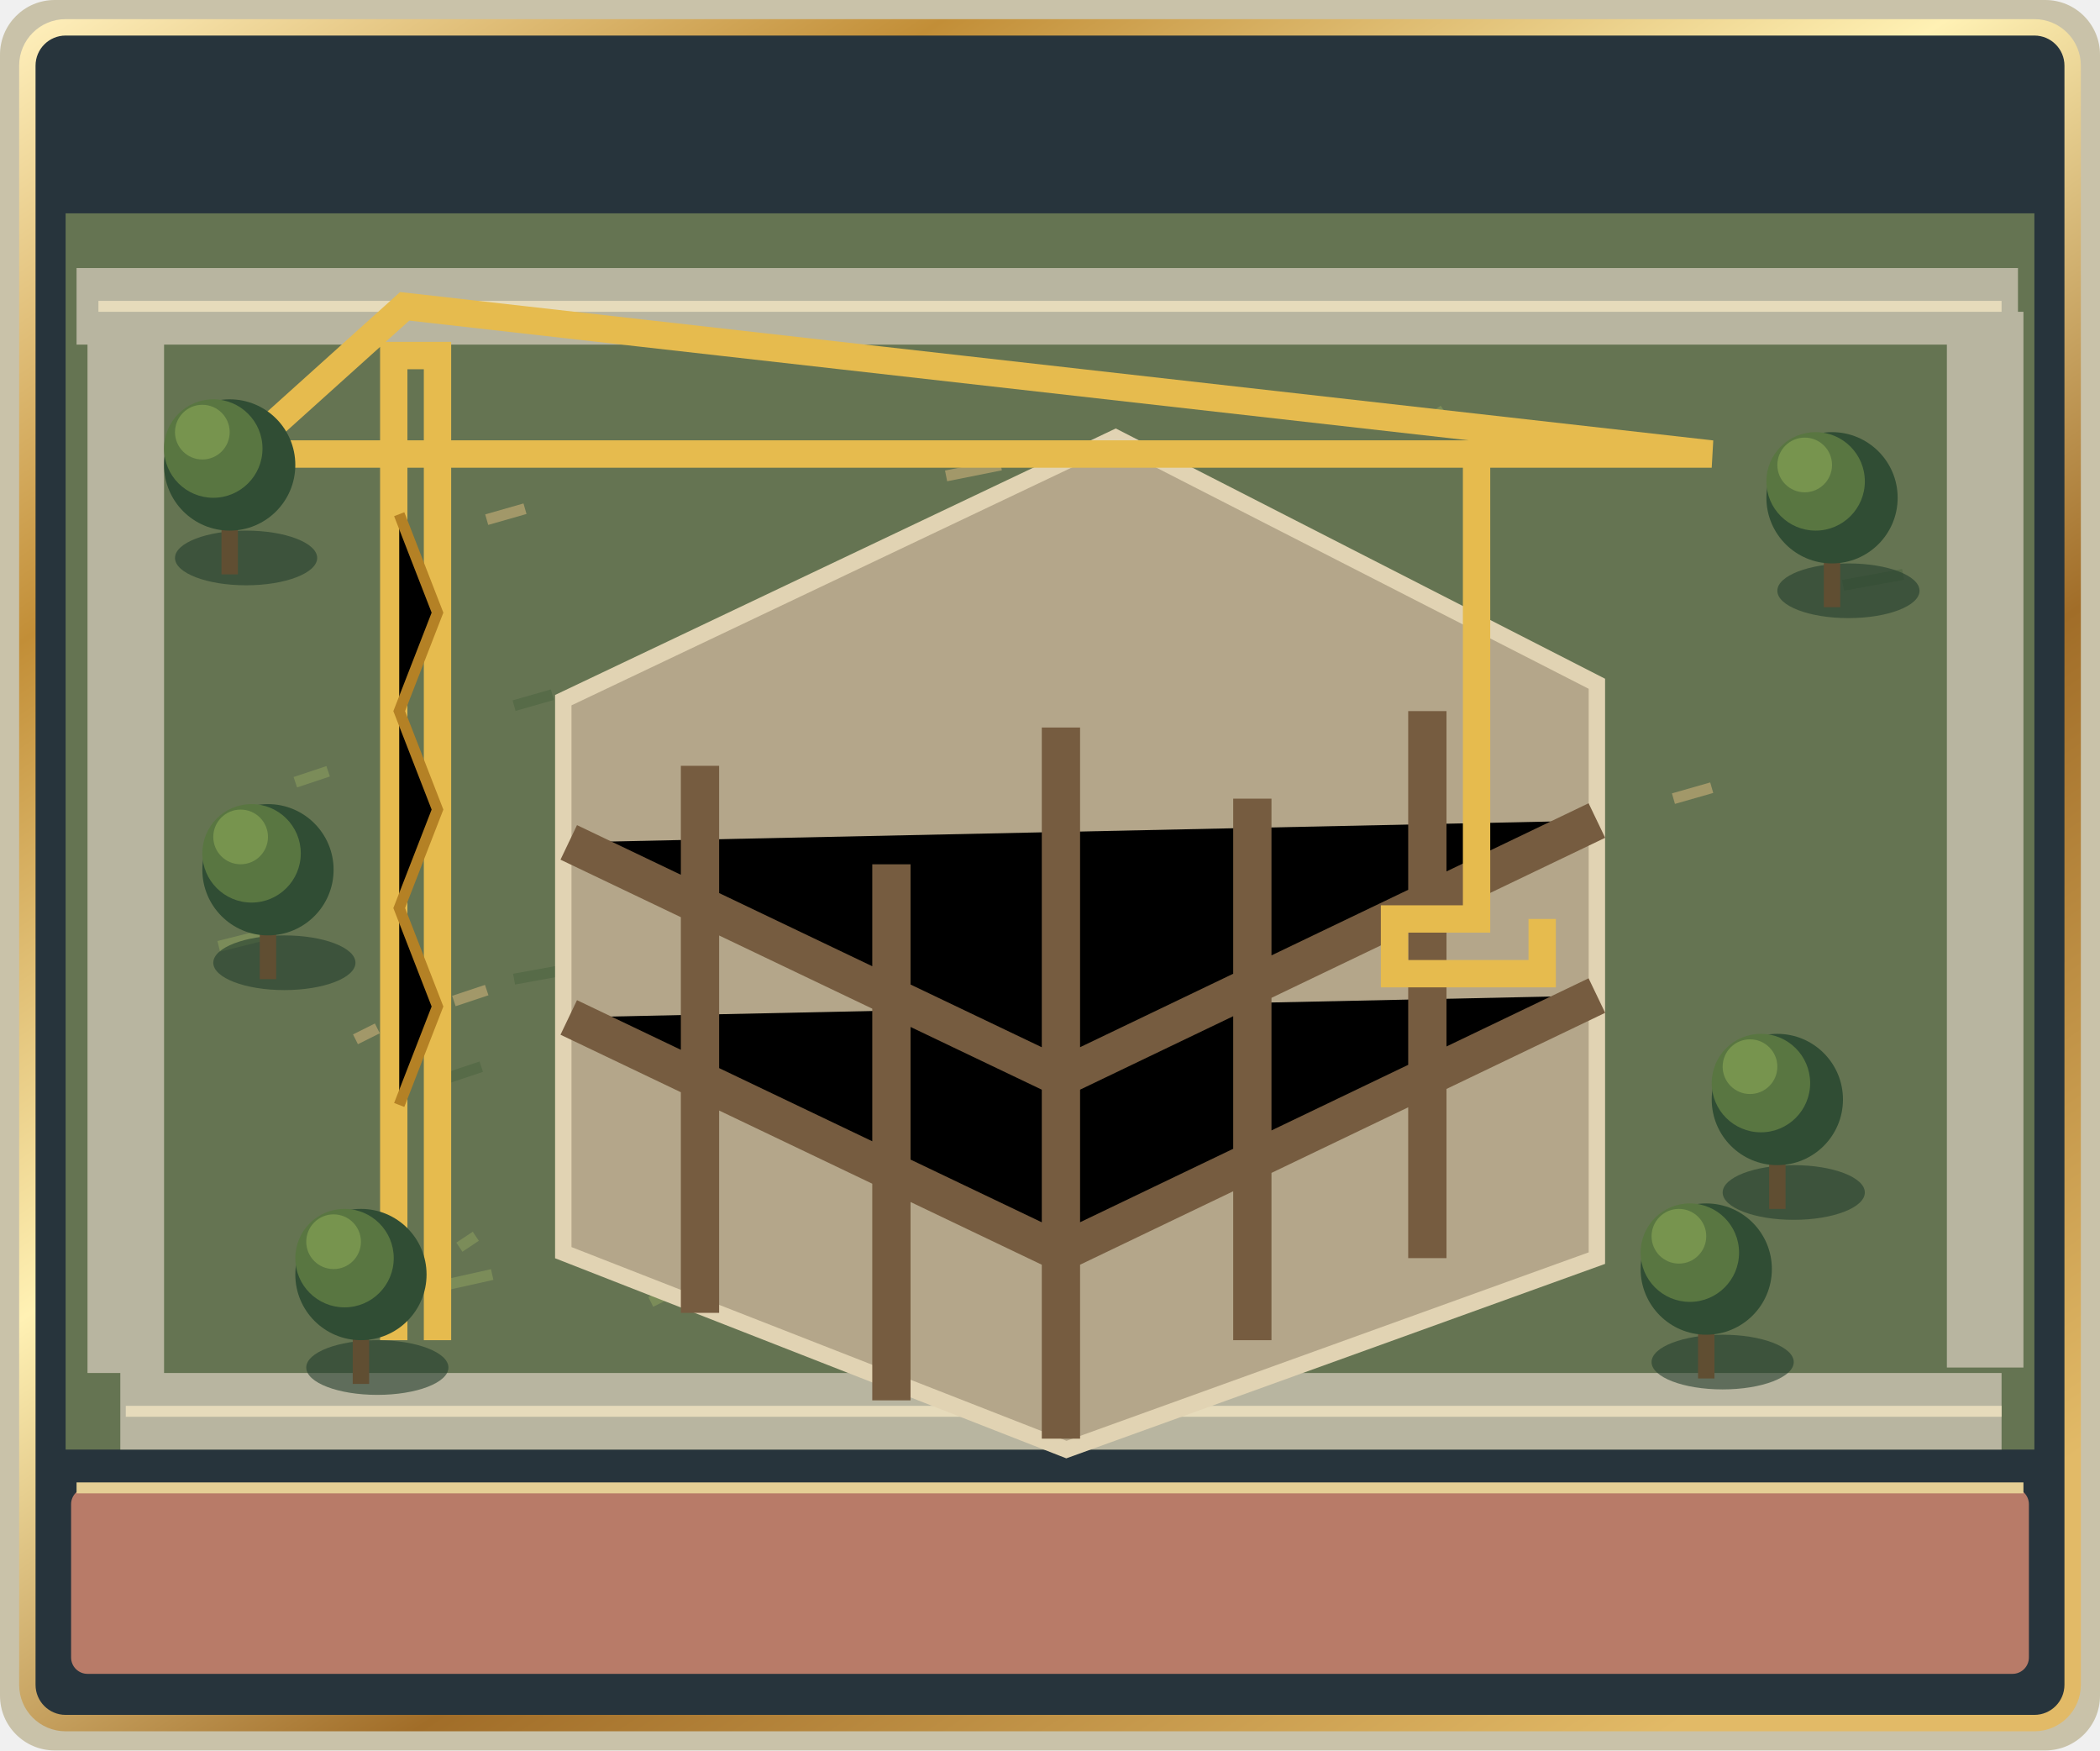
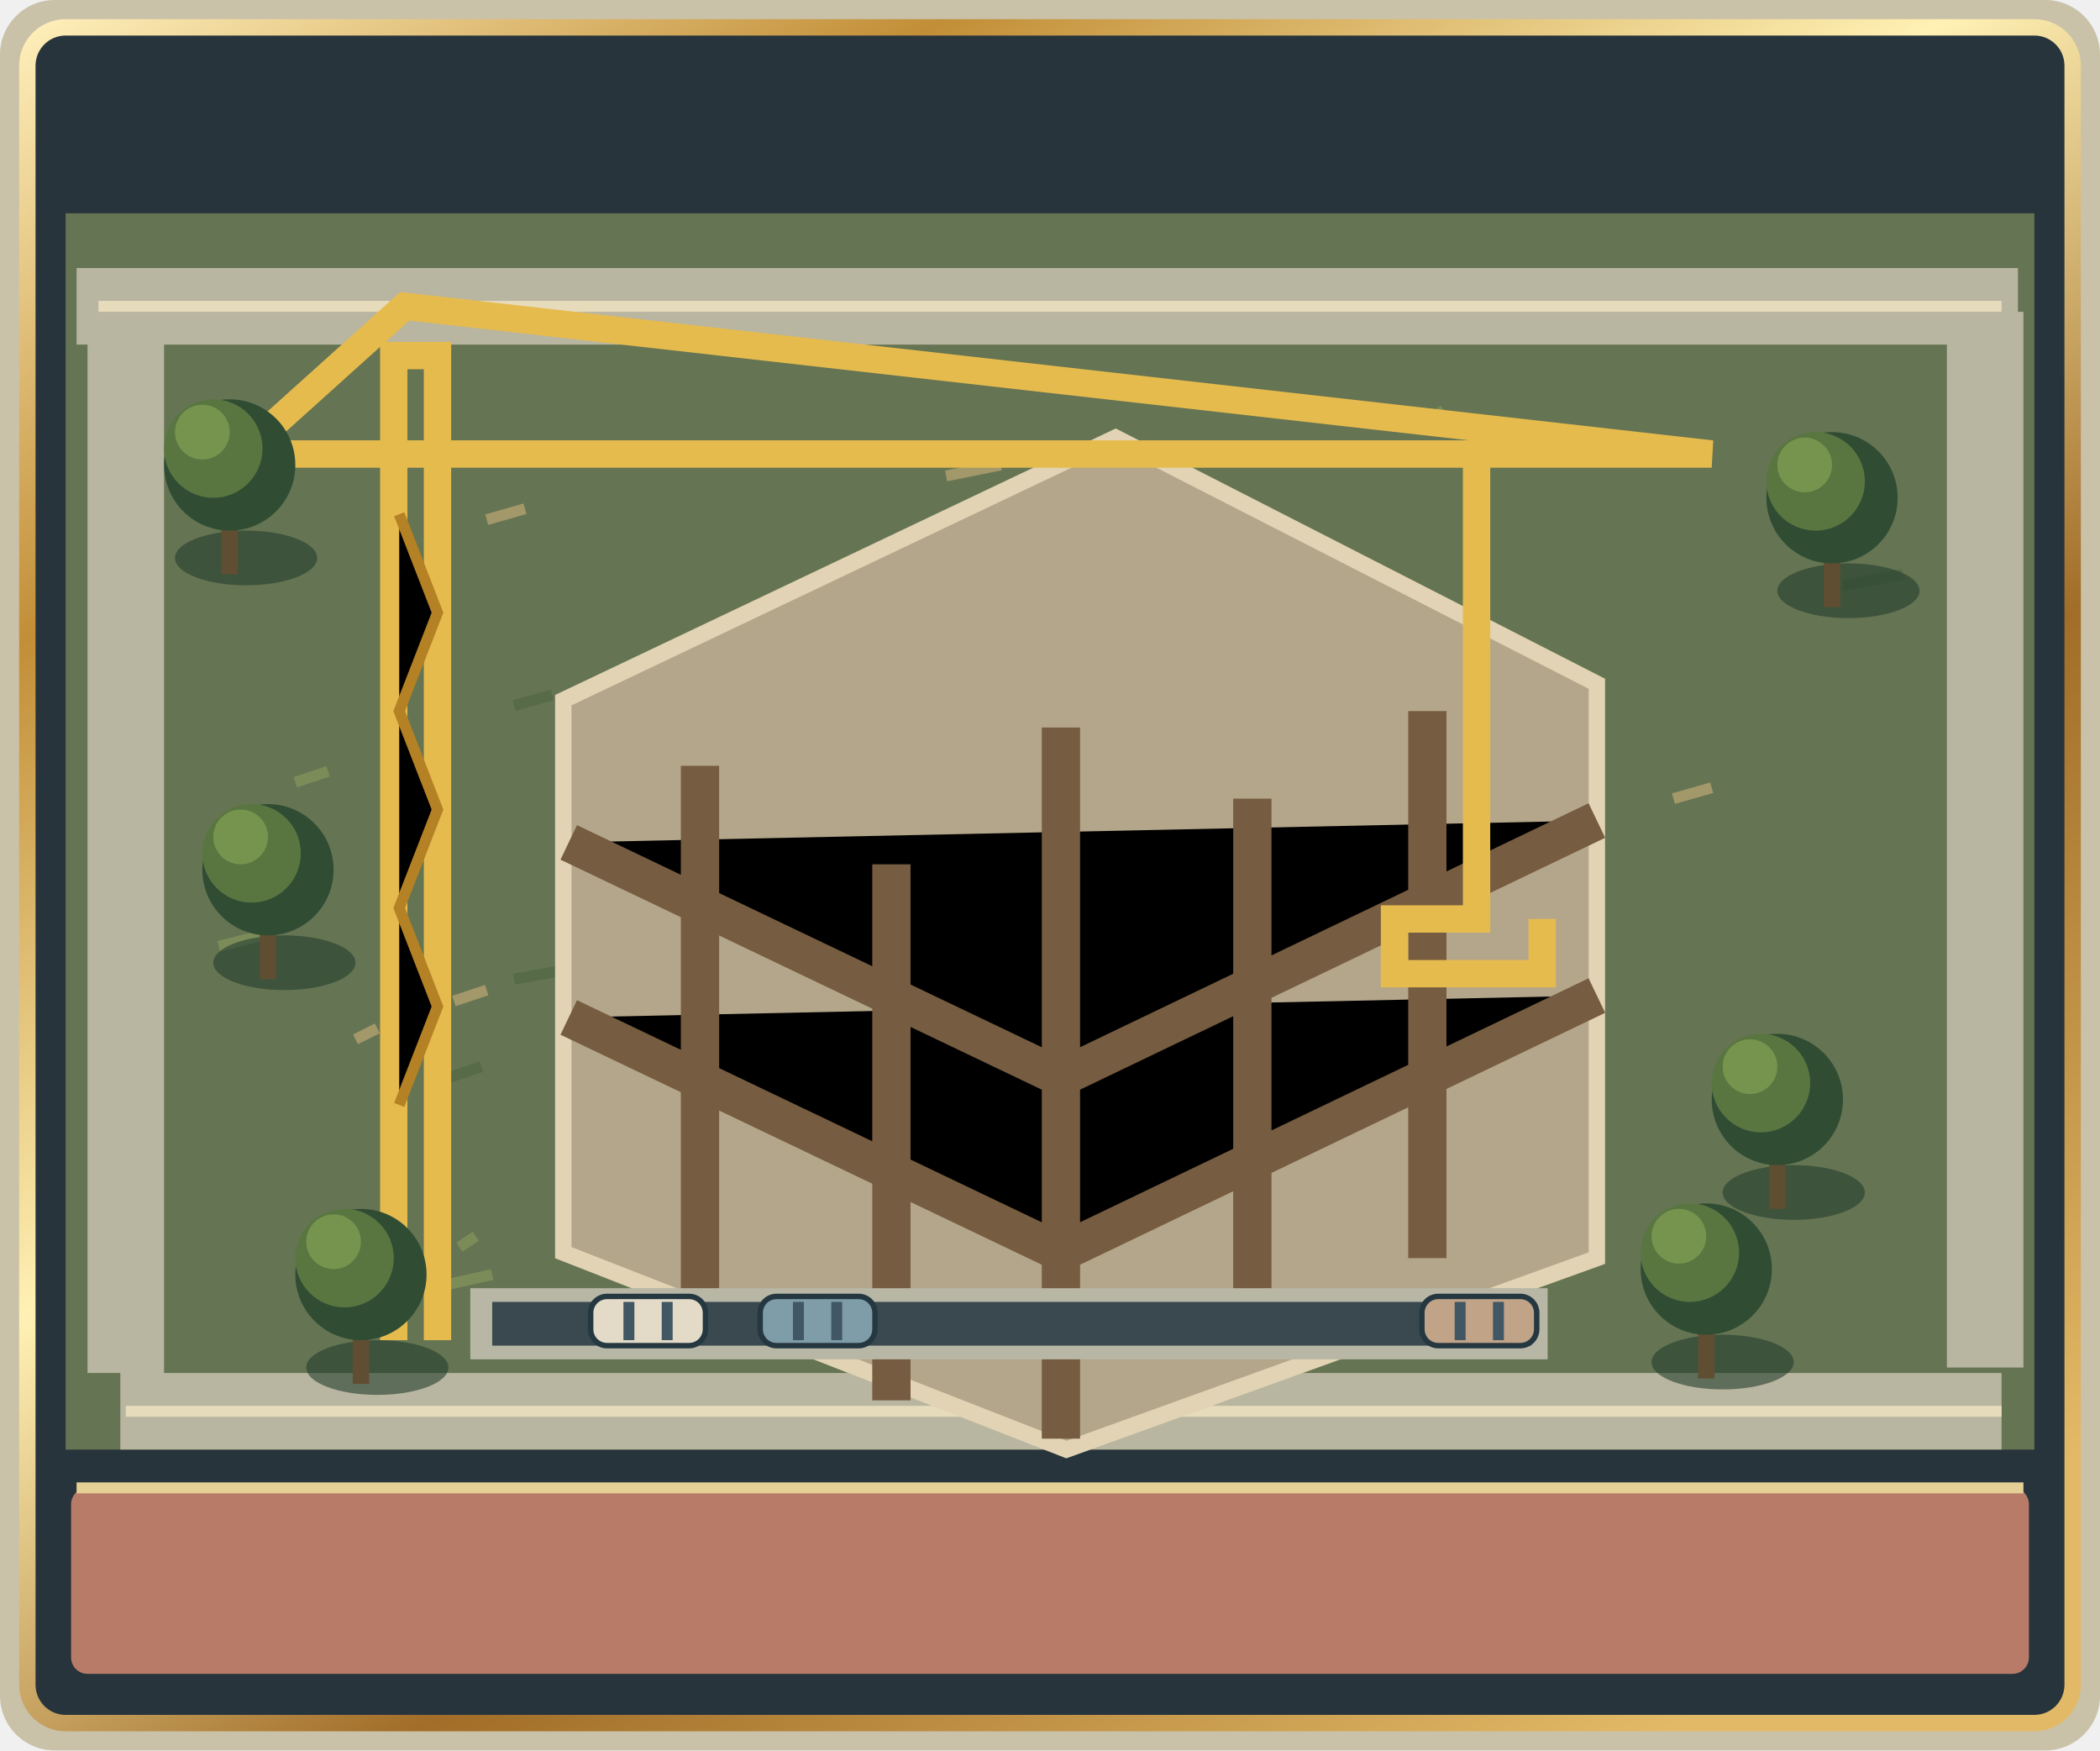
<svg xmlns="http://www.w3.org/2000/svg" viewBox="0 0 384 320" role="img" aria-label="Стадия строительства">
  <defs>
    <linearGradient id="gold" x2="0.8" y2="1">
      <stop stop-color="#fff0bc" />
      <stop offset=".22" stop-color="#c28e37" />
      <stop offset=".46" stop-color="#fff1b4" />
      <stop offset=".7" stop-color="#a16d28" />
      <stop offset="1" stop-color="#e2ba67" />
    </linearGradient>
    <linearGradient id="cream" x2="1" y2="1">
      <stop stop-color="#fff5d7" />
      <stop offset=".5" stop-color="#e8d3a0" />
      <stop offset="1" stop-color="#f7e9c8" />
    </linearGradient>
    <linearGradient id="navy" x2=".7" y2="1">
      <stop stop-color="#263b49" />
      <stop offset="1" stop-color="#06121e" />
    </linearGradient>
    <linearGradient id="glass" x2="1" y2="1">
      <stop stop-color="#d4e9e8" />
      <stop offset=".45" stop-color="#6495ad" />
      <stop offset="1" stop-color="#294453" />
    </linearGradient>
    <pattern id="grain" width="9" height="9" patternUnits="userSpaceOnUse">
      <path d="M0 1h2m3 4h1m1 3h2" stroke="#fff" opacity=".07" />
    </pattern>
  </defs>
  <rect width="384" height="320" rx="10" fill="#c9c2a9" />
  <rect x="5" y="5" width="374" height="310" rx="7" fill="#27343c" stroke="url(#gold)" stroke-width="3" />
  <rect x="12" y="39" width="360" height="226" fill="#657452" />
  <path d="M14 56H369M22 258H366M23 56V251M363 57V250" stroke="#b8b5a0" stroke-width="14" />
  <path d="M18 56H366M23 258H366" stroke="#e6dbbb" stroke-width="2" />
  <path d="M89 95l7 -2" stroke="#a29869" stroke-width="2" />
  <path d="M274 231l8 -2" stroke="#7b8c59" stroke-width="2" />
  <path d="M153 140l12 -2" stroke="#576b48" stroke-width="2" />
  <path d="M183 112l6 -2" stroke="#7b8c59" stroke-width="2" />
  <path d="M81 235l9 -2" stroke="#7b8c59" stroke-width="2" />
  <path d="M337 107l11 -2" stroke="#576b48" stroke-width="2" />
  <path d="M211 103l2 -2" stroke="#a29869" stroke-width="2" />
  <path d="M306 146l7 -2" stroke="#a29869" stroke-width="2" />
  <path d="M156 113l8 -2" stroke="#a29869" stroke-width="2" />
  <path d="M153 233l9 -2" stroke="#576b48" stroke-width="2" />
  <path d="M205 145l11 -2" stroke="#576b48" stroke-width="2" />
  <path d="M324 93l7 -2" stroke="#7b8c59" stroke-width="2" />
  <path d="M265 196l6 -2" stroke="#7b8c59" stroke-width="2" />
  <path d="M119 238l4 -2" stroke="#7b8c59" stroke-width="2" />
  <path d="M145 171l12 -2" stroke="#a29869" stroke-width="2" />
  <path d="M160 231l4 -2" stroke="#a29869" stroke-width="2" />
  <path d="M84 228l3 -2" stroke="#7b8c59" stroke-width="2" />
  <path d="M305 234l4 -2" stroke="#a29869" stroke-width="2" />
  <path d="M141 214l9 -2" stroke="#7b8c59" stroke-width="2" />
  <path d="M196 98l3 -2" stroke="#576b48" stroke-width="2" />
  <path d="M167 239l6 -2" stroke="#576b48" stroke-width="2" />
  <path d="M201 100l11 -2" stroke="#7b8c59" stroke-width="2" />
  <path d="M65 190l4 -2" stroke="#a29869" stroke-width="2" />
  <path d="M54 143l6 -2" stroke="#7b8c59" stroke-width="2" />
  <path d="M82 197l6 -2" stroke="#576b48" stroke-width="2" />
  <path d="M173 87l10 -2" stroke="#a29869" stroke-width="2" />
  <path d="M128 169l2 -2" stroke="#7b8c59" stroke-width="2" />
  <path d="M167 238l8 -2" stroke="#576b48" stroke-width="2" />
  <path d="M94 179l11 -2" stroke="#576b48" stroke-width="2" />
  <path d="M187 169l8 -2" stroke="#576b48" stroke-width="2" />
  <path d="M265 221l6 -2" stroke="#7b8c59" stroke-width="2" />
  <path d="M281 170l6 -2" stroke="#a29869" stroke-width="2" />
  <path d="M130 235l5 -2" stroke="#7b8c59" stroke-width="2" />
  <path d="M40 173l8 -2" stroke="#7b8c59" stroke-width="2" />
  <path d="M208 91l9 -2" stroke="#a29869" stroke-width="2" />
  <path d="M94 129l7 -2" stroke="#576b48" stroke-width="2" />
  <path d="M147 176l10 -2" stroke="#a29869" stroke-width="2" />
  <path d="M261 77l3 -2" stroke="#7b8c59" stroke-width="2" />
  <path d="M196 121l3 -2" stroke="#a29869" stroke-width="2" />
  <path d="M83 183l6 -2" stroke="#a29869" stroke-width="2" />
  <path d="M103 229V128l101-48 88 45v105l-97 35z" fill="#b4a68a" stroke="#e1d3b3" stroke-width="3" />
  <path d="M104 154l90 43 98-47m-188 36l90 43 98-47M128 140v100m35-82v98m31-123v130m35-117v99m32-115v100" stroke="#765c40" stroke-width="7" />
  <path d="M72 245V65h8v180M44 83h269L74 56zM270 83v85h-15v10h27v-10" stroke="#e6bb4e" fill="none" stroke-width="5" />
  <path d="M73 94l7 18-7 18 7 18-7 18 7 18-7 18" stroke="#b48125" stroke-width="2" />
+   <path d="M86 242h197" stroke="#b8b7a6" stroke-width="13" />
+   <path d="M90 242h190" stroke="#3a494f" stroke-width="8" />
+   <rect x="108" y="237" width="21" height="9" rx="3" fill="#e3dbc8" stroke="#253841" />
+   <path d="M115 238v7m7-7v7" stroke="#415763" stroke-width="2" />
+   <rect x="139" y="237" width="21" height="9" rx="3" fill="#7f9da9" stroke="#253841" />
+   <path d="M146 238v7m7-7v7" stroke="#415763" stroke-width="2" />
+   <rect x="260" y="237" width="21" height="9" rx="3" fill="#c1a387" stroke="#253841" />
+   <path d="M267 238v7m7-7v7" stroke="#415763" stroke-width="2" />
  <ellipse cx="45" cy="102" rx="13" ry="5" fill="#233e2d" opacity=".6" />
  <path d="M42 92v13" stroke="#604e32" stroke-width="3" />
  <circle cx="42" cy="85" r="12" fill="#304d34" />
  <circle cx="39" cy="82" r="9" fill="#597641" />
  <circle cx="37" cy="79" r="5" fill="#77944e" />
  <ellipse cx="52" cy="176" rx="13" ry="5" fill="#233e2d" opacity=".6" />
  <path d="M49 166v13" stroke="#604e32" stroke-width="3" />
  <circle cx="49" cy="159" r="12" fill="#304d34" />
  <circle cx="46" cy="156" r="9" fill="#597641" />
  <circle cx="44" cy="153" r="5" fill="#77944e" />
  <ellipse cx="328" cy="218" rx="13" ry="5" fill="#233e2d" opacity=".6" />
  <path d="M325 208v13" stroke="#604e32" stroke-width="3" />
  <circle cx="325" cy="201" r="12" fill="#304d34" />
  <circle cx="322" cy="198" r="9" fill="#597641" />
  <circle cx="320" cy="195" r="5" fill="#77944e" />
  <ellipse cx="315" cy="249" rx="13" ry="5" fill="#233e2d" opacity=".6" />
  <path d="M312 239v13" stroke="#604e32" stroke-width="3" />
  <circle cx="312" cy="232" r="12" fill="#304d34" />
  <circle cx="309" cy="229" r="9" fill="#597641" />
  <circle cx="307" cy="226" r="5" fill="#77944e" />
  <ellipse cx="69" cy="250" rx="13" ry="5" fill="#233e2d" opacity=".6" />
  <path d="M66 240v13" stroke="#604e32" stroke-width="3" />
  <circle cx="66" cy="233" r="12" fill="#304d34" />
  <circle cx="63" cy="230" r="9" fill="#597641" />
  <circle cx="61" cy="227" r="5" fill="#77944e" />
  <ellipse cx="338" cy="108" rx="13" ry="5" fill="#233e2d" opacity=".6" />
  <path d="M335 98v13" stroke="#604e32" stroke-width="3" />
  <circle cx="335" cy="91" r="12" fill="#304d34" />
  <circle cx="332" cy="88" r="9" fill="#597641" />
  <circle cx="330" cy="85" r="5" fill="#77944e" />
  <rect x="13" y="272" width="358" height="34" rx="3" fill="#b87b68" />
  <path d="M14 272h356" stroke="#e5cf95" stroke-width="2" />
</svg>
